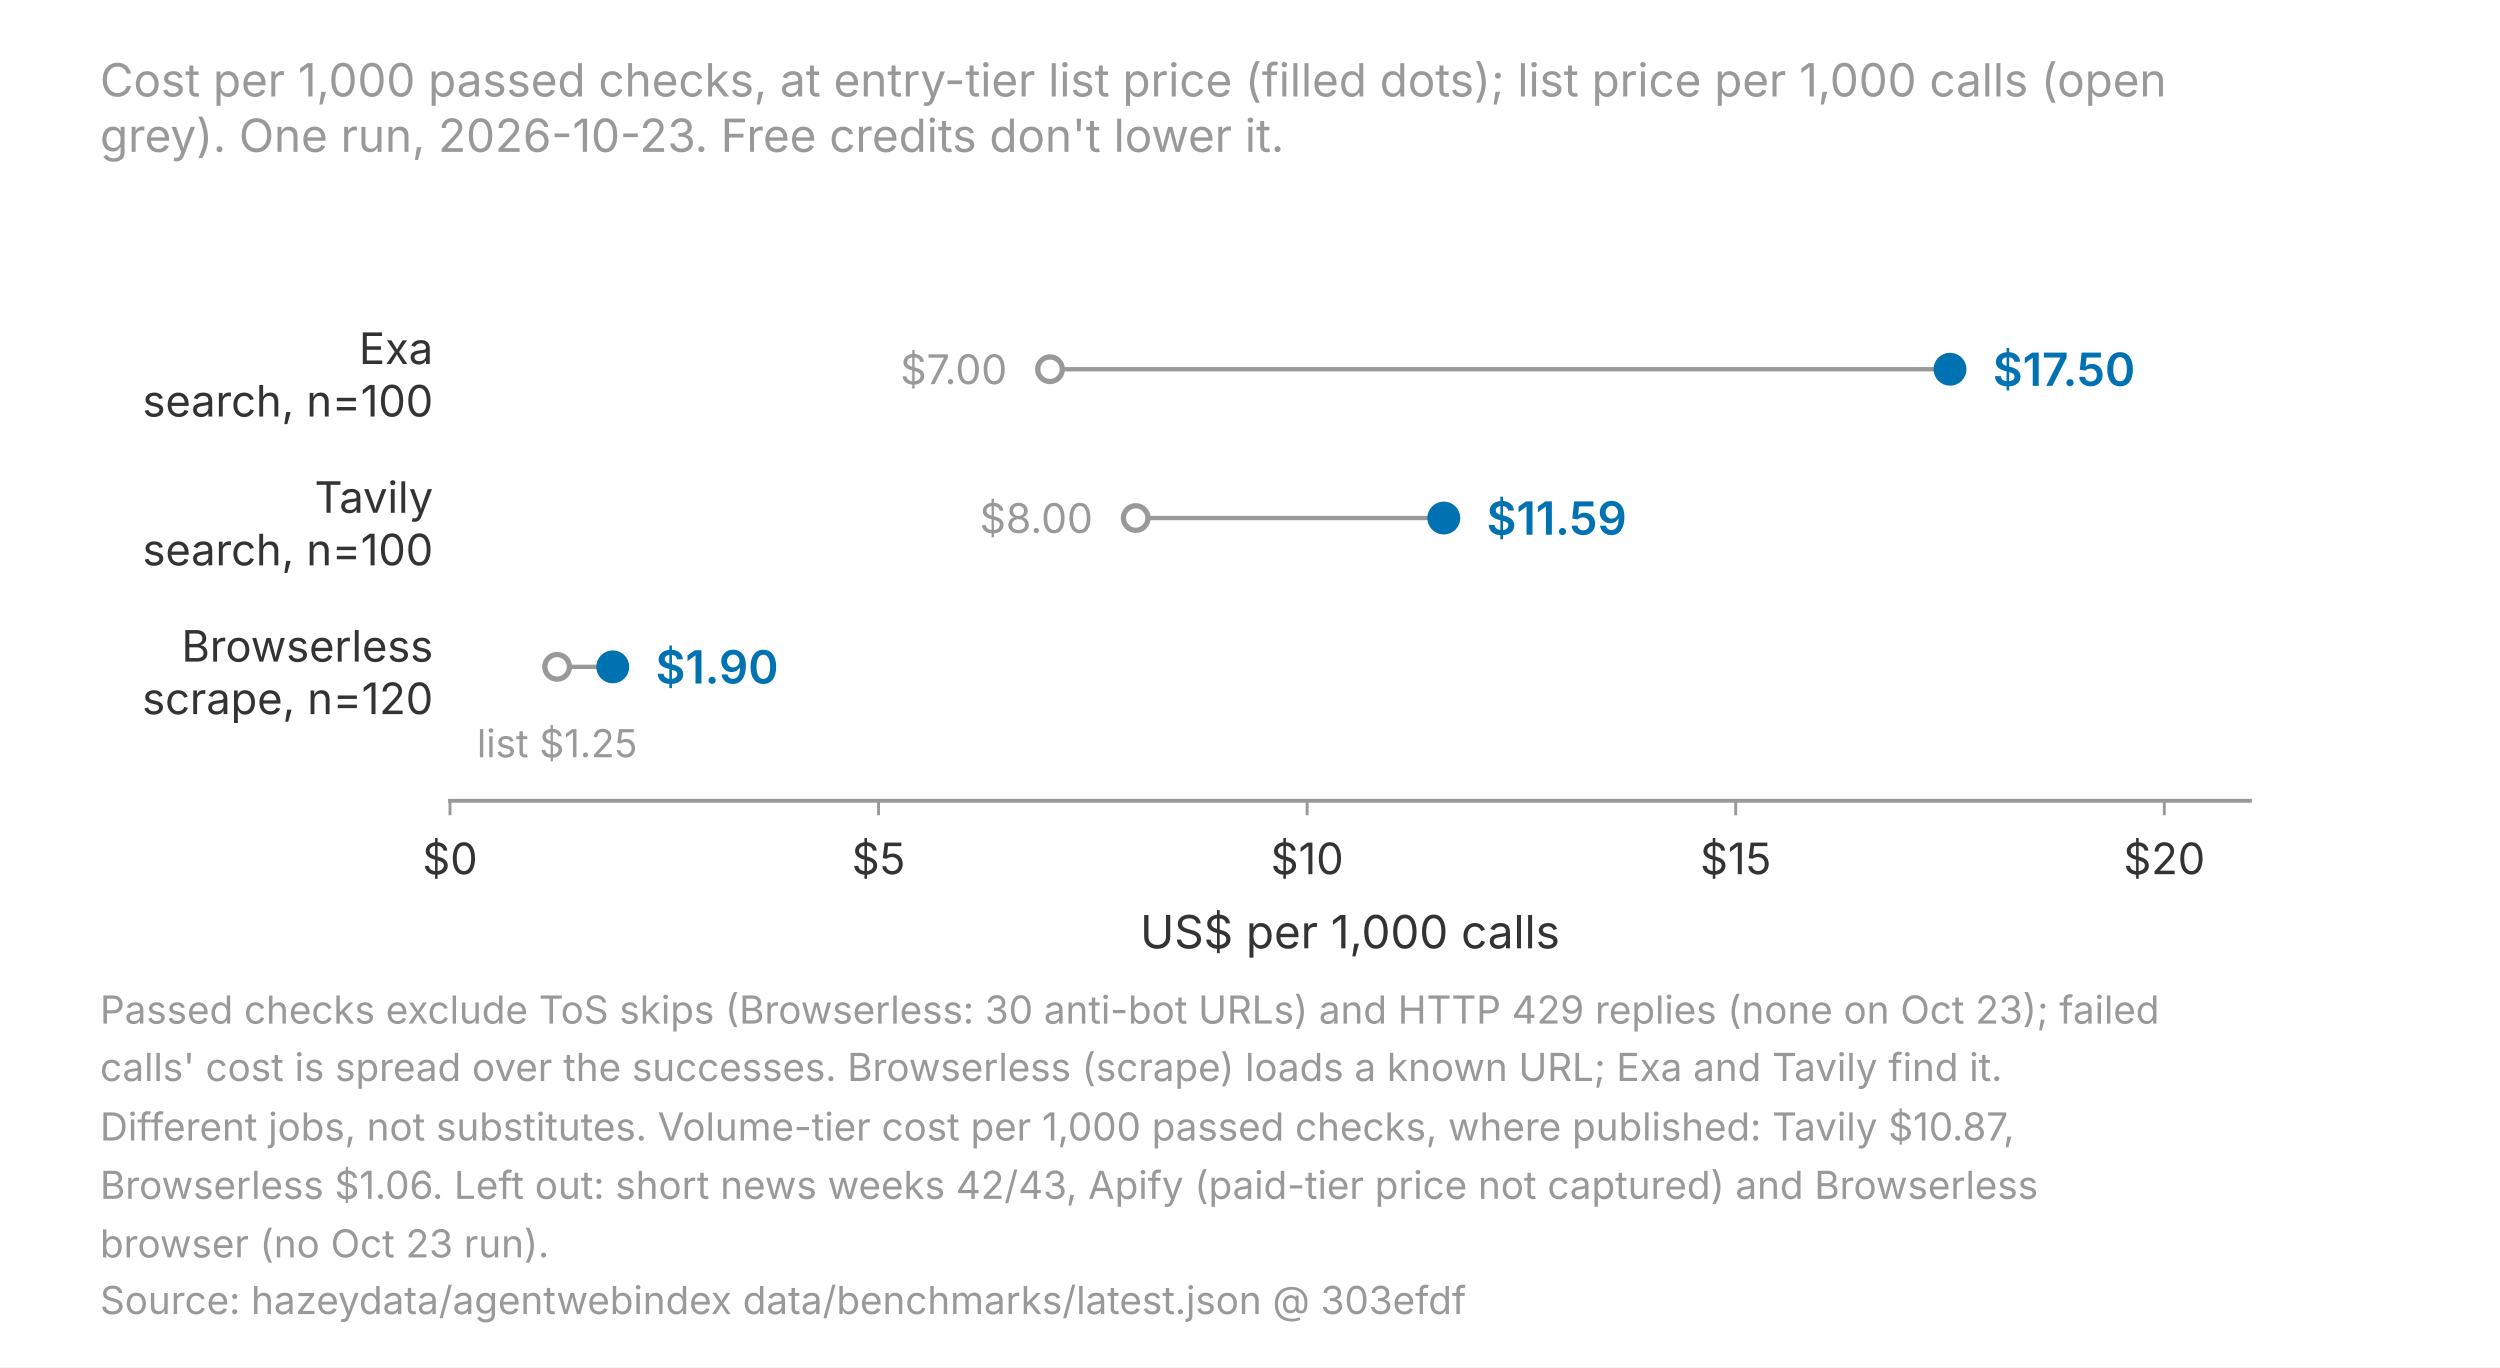
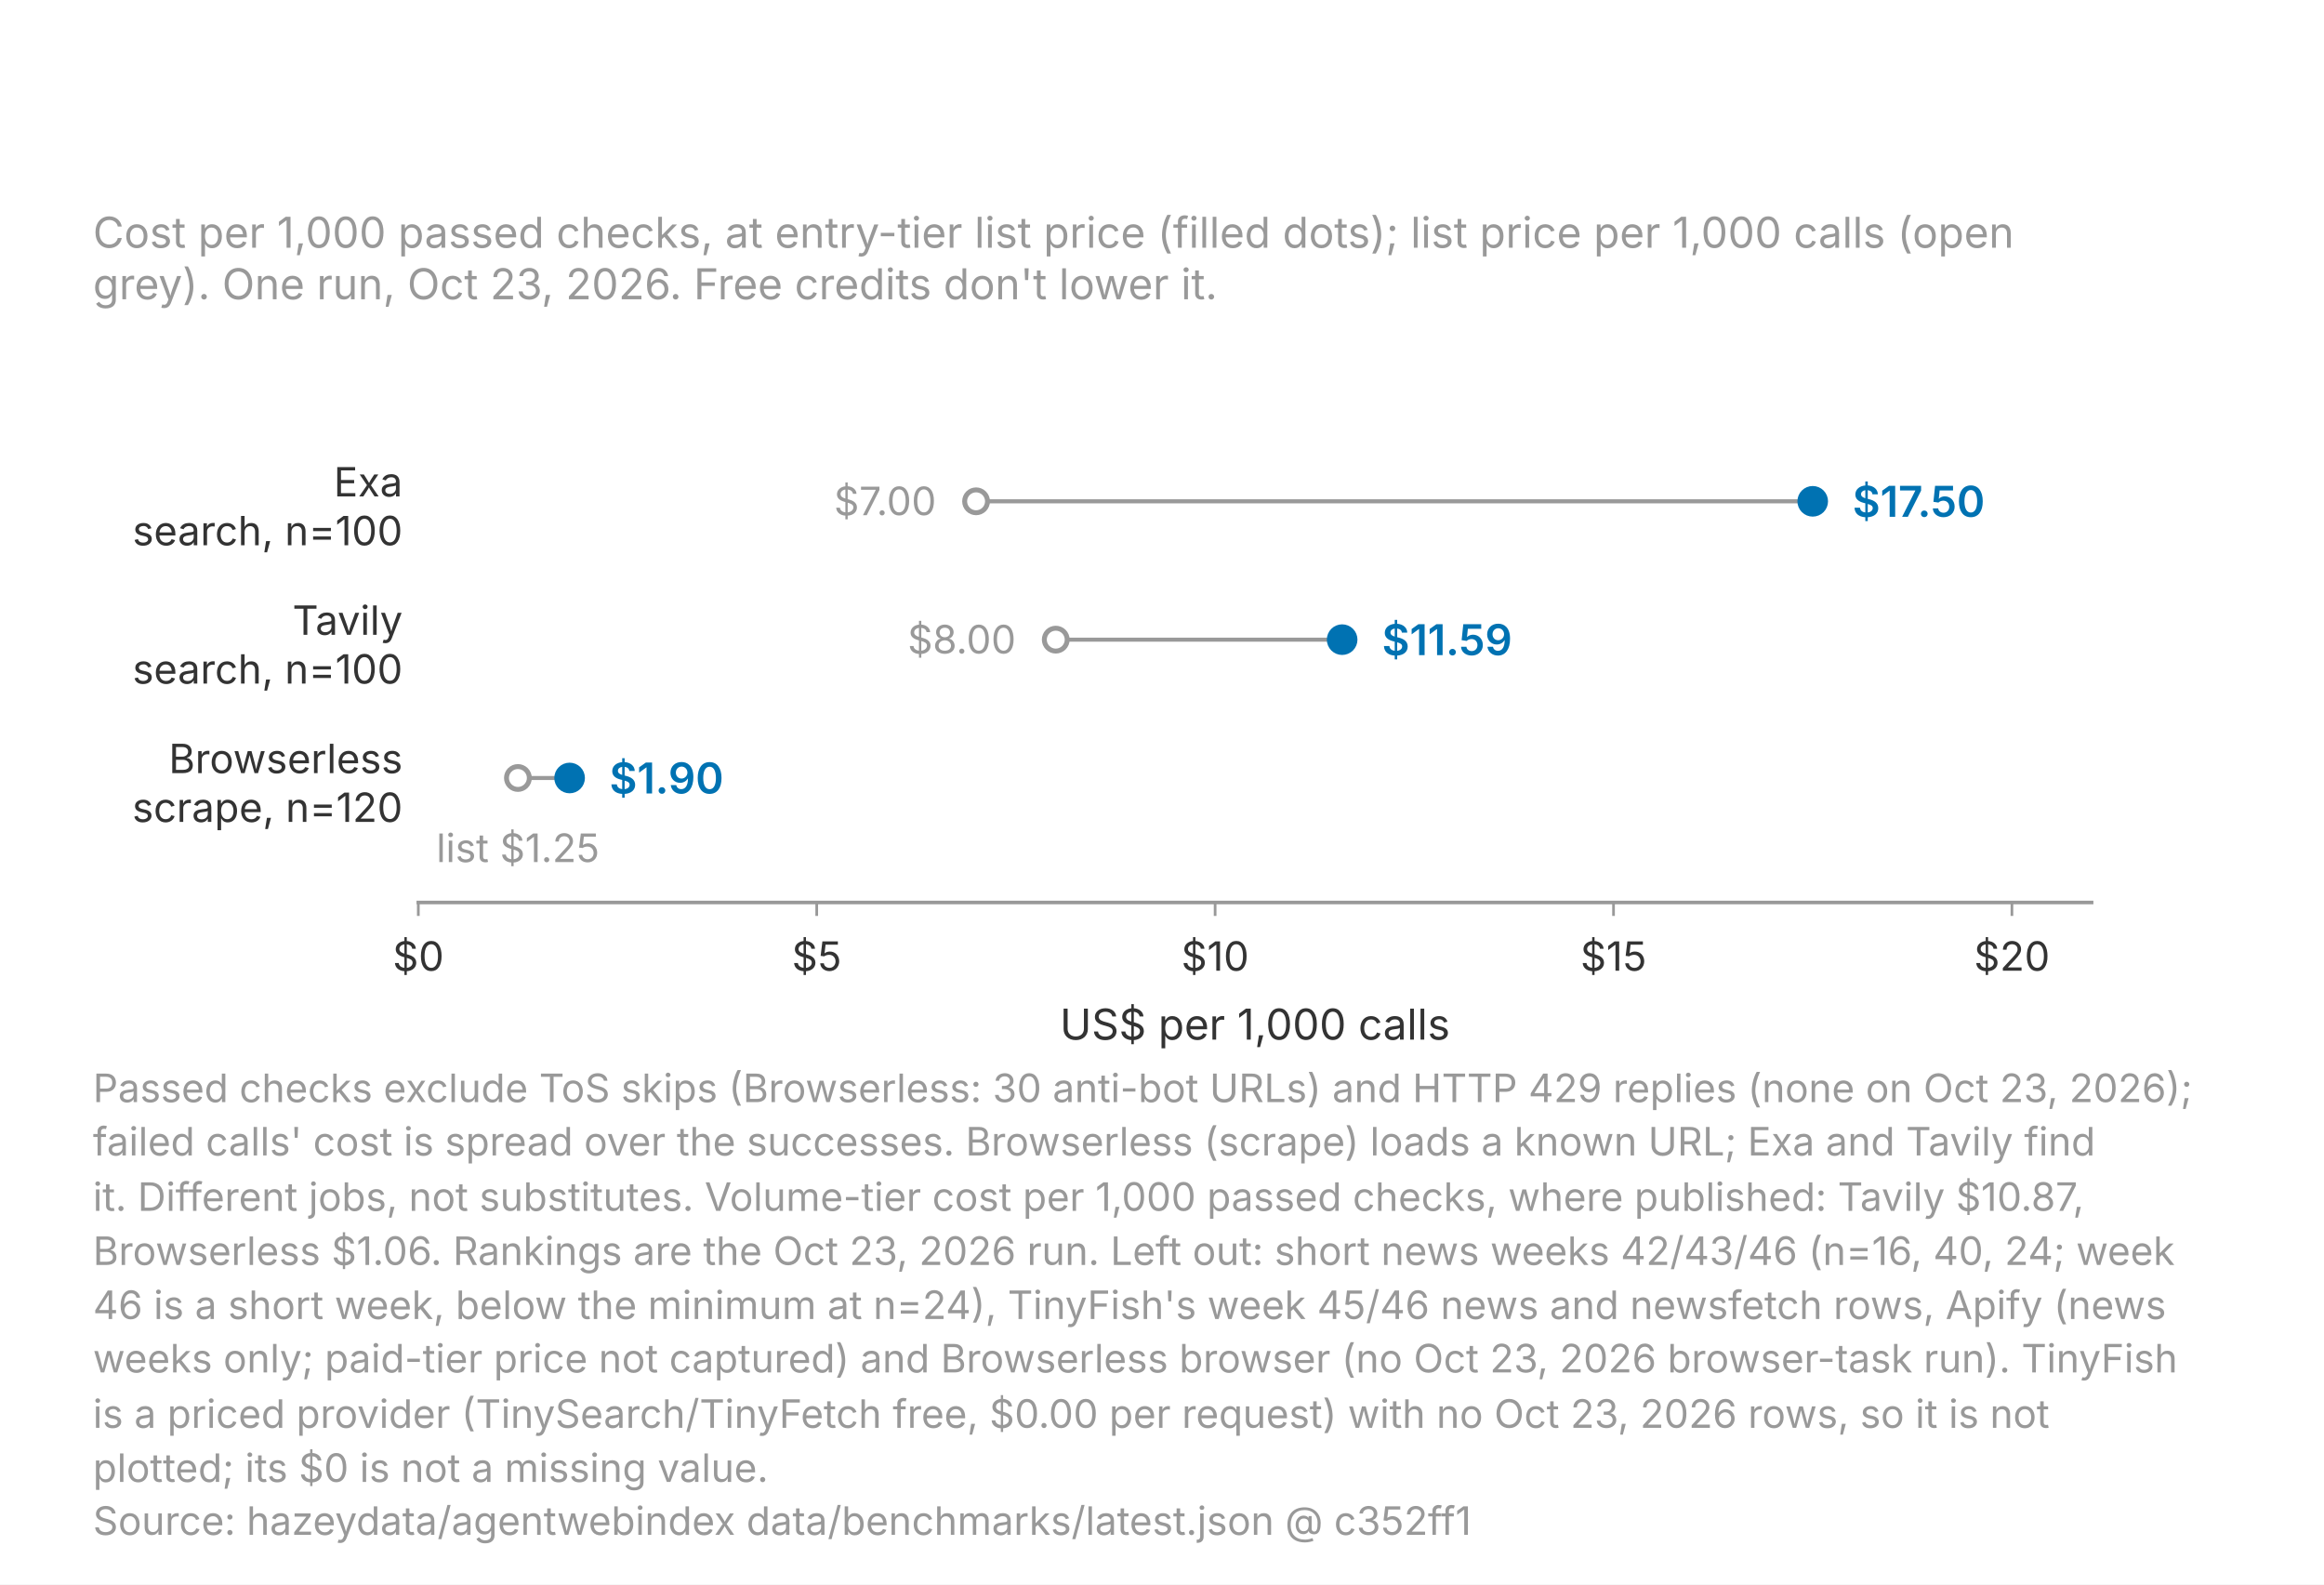
- <svg xmlns="http://www.w3.org/2000/svg" xmlns:xlink="http://www.w3.org/1999/xlink" role="img" aria-label="Exa lists cheaper than Tavily ($7.00 vs $8.00 per 1,000 calls) but costs more per 1,000 passed checks ($17.50 vs $11.59)" width="518.4pt" height="283.545pt" viewBox="0 0 518.4 283.545" version="1.1">
+ <svg xmlns="http://www.w3.org/2000/svg" xmlns:xlink="http://www.w3.org/1999/xlink" role="img" aria-label="Exa lists cheaper than Tavily ($7.00 vs $8.00 per 1,000 calls) but costs more per 1,000 passed checks ($17.50 vs $11.59)" width="518.4pt" height="353.43pt" viewBox="0 0 518.4 353.43" version="1.1">
  <defs>
    <style type="text/css">*{stroke-linejoin: round; stroke-linecap: butt}</style>
  </defs>
  <g id="figure_1">
    <g id="patch_1">
-       <path d="M 0 283.545  L 518.4 283.545  L 518.4 0  L 0 0  z " style="fill: #ffffff" />
+       <path d="M 0 353.43  L 518.4 353.43  L 518.4 0  L 0 0  z " style="fill: #ffffff" />
    </g>
    <g id="axes_1">
      <g id="patch_2">
-         <path d="M 93.312 166.05  L 466.56 166.05  L 466.56 58.05  L 93.312 58.05  z " style="fill: #ffffff" />
+         <path d="M 93.312 201.308  L 466.56 201.308  L 466.56 93.308  L 93.312 93.308  z " style="fill: #ffffff" />
      </g>
      <g id="matplotlib.axis_1">
        <g id="xtick_1">
          <g id="line2d_1">
            <defs>
-               <path id="m30d06a20a5" d="M 0 0  L 0 3  " style="stroke: #999999; stroke-width: 0.6" />
+               <path id="m017105ead7" d="M 0 0  L 0 3  " style="stroke: #999999; stroke-width: 0.6" />
            </defs>
            <g>
-               <use xlink:href="#m30d06a20a5" x="93.312" y="166.05" style="fill: #999999; stroke: #999999; stroke-width: 0.6" />
+               <use xlink:href="#m017105ead7" x="93.312" y="201.308" style="fill: #999999; stroke: #999999; stroke-width: 0.6" />
            </g>
          </g>
          <g id="text_1">
-             <text style="font-size: 9px; font-family: 'Inter', sans-serif; text-anchor: middle; fill: #333333" x="93.312" y="181.269" transform="rotate(-0 93.312 181.2688)">$0</text>
+             <text style="font-size: 9px; font-family: 'Inter', sans-serif; text-anchor: middle; fill: #333333" x="93.312" y="216.526" transform="rotate(-0 93.312 216.5263)">$0</text>
          </g>
        </g>
        <g id="xtick_2">
          <g id="line2d_2">
            <g>
-               <use xlink:href="#m30d06a20a5" x="182.181" y="166.05" style="fill: #999999; stroke: #999999; stroke-width: 0.6" />
+               <use xlink:href="#m017105ead7" x="182.181" y="201.308" style="fill: #999999; stroke: #999999; stroke-width: 0.6" />
            </g>
          </g>
          <g id="text_2">
-             <text style="font-size: 9px; font-family: 'Inter', sans-serif; text-anchor: middle; fill: #333333" x="182.181" y="181.269" transform="rotate(-0 182.1806 181.2688)">$5</text>
+             <text style="font-size: 9px; font-family: 'Inter', sans-serif; text-anchor: middle; fill: #333333" x="182.181" y="216.526" transform="rotate(-0 182.1806 216.5263)">$5</text>
          </g>
        </g>
        <g id="xtick_3">
          <g id="line2d_3">
            <g>
-               <use xlink:href="#m30d06a20a5" x="271.049" y="166.05" style="fill: #999999; stroke: #999999; stroke-width: 0.6" />
+               <use xlink:href="#m017105ead7" x="271.049" y="201.308" style="fill: #999999; stroke: #999999; stroke-width: 0.6" />
            </g>
          </g>
          <g id="text_3">
-             <text style="font-size: 9px; font-family: 'Inter', sans-serif; text-anchor: middle; fill: #333333" x="271.049" y="181.269" transform="rotate(-0 271.0491 181.2688)">$10</text>
+             <text style="font-size: 9px; font-family: 'Inter', sans-serif; text-anchor: middle; fill: #333333" x="271.049" y="216.526" transform="rotate(-0 271.0491 216.5263)">$10</text>
          </g>
        </g>
        <g id="xtick_4">
          <g id="line2d_4">
            <g>
-               <use xlink:href="#m30d06a20a5" x="359.918" y="166.05" style="fill: #999999; stroke: #999999; stroke-width: 0.6" />
+               <use xlink:href="#m017105ead7" x="359.918" y="201.308" style="fill: #999999; stroke: #999999; stroke-width: 0.6" />
            </g>
          </g>
          <g id="text_4">
-             <text style="font-size: 9px; font-family: 'Inter', sans-serif; text-anchor: middle; fill: #333333" x="359.918" y="181.269" transform="rotate(-0 359.9177 181.2688)">$15</text>
+             <text style="font-size: 9px; font-family: 'Inter', sans-serif; text-anchor: middle; fill: #333333" x="359.918" y="216.526" transform="rotate(-0 359.9177 216.5263)">$15</text>
          </g>
        </g>
        <g id="xtick_5">
          <g id="line2d_5">
            <g>
-               <use xlink:href="#m30d06a20a5" x="448.786" y="166.05" style="fill: #999999; stroke: #999999; stroke-width: 0.6" />
+               <use xlink:href="#m017105ead7" x="448.786" y="201.308" style="fill: #999999; stroke: #999999; stroke-width: 0.6" />
            </g>
          </g>
          <g id="text_5">
-             <text style="font-size: 9px; font-family: 'Inter', sans-serif; text-anchor: middle; fill: #333333" x="448.786" y="181.269" transform="rotate(-0 448.7863 181.2688)">$20</text>
+             <text style="font-size: 9px; font-family: 'Inter', sans-serif; text-anchor: middle; fill: #333333" x="448.786" y="216.526" transform="rotate(-0 448.7863 216.5263)">$20</text>
          </g>
        </g>
        <g id="text_6">
-           <text style="font-size: 9.5px; font-family: 'Inter', sans-serif; text-anchor: middle; fill: #333333" x="279.936" y="196.643" transform="rotate(-0 279.936 196.6428)">US$ per 1,000 calls</text>
+           <text style="font-size: 9.5px; font-family: 'Inter', sans-serif; text-anchor: middle; fill: #333333" x="279.936" y="231.9" transform="rotate(-0 279.936 231.9003)">US$ per 1,000 calls</text>
        </g>
      </g>
      <g id="matplotlib.axis_2">
        <g id="ytick_1">
          <g id="line2d_6" />
          <g id="text_7">
-             <text style="font-size: 9px; font-family: 'Inter', sans-serif; fill: #333333" transform="translate(37.63169 137.1931)">Browserless</text>
-             <text style="font-size: 9px; font-family: 'Inter', sans-serif; fill: #333333" transform="translate(29.49794 148.0828)">scrape, n=120</text>
+             <text style="font-size: 9px; font-family: 'Inter', sans-serif; fill: #333333" transform="translate(37.63169 172.4506)">Browserless</text>
+             <text style="font-size: 9px; font-family: 'Inter', sans-serif; fill: #333333" transform="translate(29.49794 183.3403)">scrape, n=120</text>
          </g>
        </g>
        <g id="ytick_2">
          <g id="line2d_7" />
          <g id="text_8">
-             <text style="font-size: 9px; font-family: 'Inter', sans-serif; fill: #333333" transform="translate(65.22091 106.336)">Tavily</text>
-             <text style="font-size: 9px; font-family: 'Inter', sans-serif; fill: #333333" transform="translate(29.55841 117.2256)">search, n=100</text>
+             <text style="font-size: 9px; font-family: 'Inter', sans-serif; fill: #333333" transform="translate(65.22091 141.5935)">Tavily</text>
+             <text style="font-size: 9px; font-family: 'Inter', sans-serif; fill: #333333" transform="translate(29.55841 152.4831)">search, n=100</text>
          </g>
        </g>
        <g id="ytick_3">
          <g id="line2d_8" />
          <g id="text_9">
-             <text style="font-size: 9px; font-family: 'Inter', sans-serif; fill: #333333" transform="translate(74.43466 75.47884)">Exa</text>
-             <text style="font-size: 9px; font-family: 'Inter', sans-serif; fill: #333333" transform="translate(29.55841 86.36849)">search, n=100</text>
+             <text style="font-size: 9px; font-family: 'Inter', sans-serif; fill: #333333" transform="translate(74.43466 110.7363)">Exa</text>
+             <text style="font-size: 9px; font-family: 'Inter', sans-serif; fill: #333333" transform="translate(29.55841 121.626)">search, n=100</text>
          </g>
        </g>
      </g>
      <g id="line2d_9">
-         <path d="M 217.728 76.564  L 404.352 76.564  " clip-path="url(#p5c11618bdd)" style="fill: none; stroke: #999999; stroke-width: 0.9; stroke-linecap: round" />
+         <path d="M 217.728 111.822  L 404.352 111.822  " clip-path="url(#p667c89da0c)" style="fill: none; stroke: #999999; stroke-width: 0.9; stroke-linecap: round" />
      </g>
      <g id="line2d_10">
-         <path d="M 235.502 107.421  L 299.384 107.421  " clip-path="url(#p5c11618bdd)" style="fill: none; stroke: #999999; stroke-width: 0.9; stroke-linecap: round" />
+         <path d="M 235.502 142.679  L 299.384 142.679  " clip-path="url(#p667c89da0c)" style="fill: none; stroke: #999999; stroke-width: 0.9; stroke-linecap: round" />
      </g>
      <g id="line2d_11">
-         <path d="M 115.529 138.279  L 127.06 138.279  " clip-path="url(#p5c11618bdd)" style="fill: none; stroke: #999999; stroke-width: 0.9; stroke-linecap: round" />
+         <path d="M 115.529 173.536  L 127.06 173.536  " clip-path="url(#p667c89da0c)" style="fill: none; stroke: #999999; stroke-width: 0.9; stroke-linecap: round" />
      </g>
      <g id="patch_3">
-         <path d="M 93.312 166.05  L 466.56 166.05  " style="fill: none; stroke: #999999; stroke-width: 0.8; stroke-linejoin: miter; stroke-linecap: square" />
+         <path d="M 93.312 201.308  L 466.56 201.308  " style="fill: none; stroke: #999999; stroke-width: 0.8; stroke-linejoin: miter; stroke-linecap: square" />
      </g>
      <g id="PathCollection_1">
        <defs>
-           <path id="m1b49113404" d="M 0 2.55  C 0.676 2.55 1.325 2.281 1.803 1.803  C 2.281 1.325 2.55 0.676 2.55 0  C 2.55 -0.676 2.281 -1.325 1.803 -1.803  C 1.325 -2.281 0.676 -2.55 0 -2.55  C -0.676 -2.55 -1.325 -2.281 -1.803 -1.803  C -2.281 -1.325 -2.55 -0.676 -2.55 0  C -2.55 0.676 -2.281 1.325 -1.803 1.803  C -1.325 2.281 -0.676 2.55 0 2.55  z " style="stroke: #999999; stroke-width: 1.1" />
+           <path id="m910f0287c2" d="M 0 2.55  C 0.676 2.55 1.325 2.281 1.803 1.803  C 2.281 1.325 2.55 0.676 2.55 0  C 2.55 -0.676 2.281 -1.325 1.803 -1.803  C 1.325 -2.281 0.676 -2.55 0 -2.55  C -0.676 -2.55 -1.325 -2.281 -1.803 -1.803  C -2.281 -1.325 -2.55 -0.676 -2.55 0  C -2.55 0.676 -2.281 1.325 -1.803 1.803  C -1.325 2.281 -0.676 2.55 0 2.55  z " style="stroke: #999999; stroke-width: 1.1" />
        </defs>
-         <g clip-path="url(#p5c11618bdd)">
-           <use xlink:href="#m1b49113404" x="217.728" y="76.564" style="fill: #ffffff; stroke: #999999; stroke-width: 1.1" />
+         <g clip-path="url(#p667c89da0c)">
+           <use xlink:href="#m910f0287c2" x="217.728" y="111.822" style="fill: #ffffff; stroke: #999999; stroke-width: 1.1" />
        </g>
      </g>
      <g id="text_10">
-         <text style="font-weight: 600; font-size: 9.5px; font-family: 'Inter', sans-serif; text-anchor: start; fill: #0072b2" x="413.239" y="80.02" transform="rotate(-0 413.2389 80.0201)">$17.50</text>
+         <text style="font-weight: 600; font-size: 9.5px; font-family: 'Inter', sans-serif; text-anchor: start; fill: #0072b2" x="413.239" y="115.278" transform="rotate(-0 413.2389 115.2776)">$17.50</text>
      </g>
      <g id="text_11">
-         <text style="font-size: 8.5px; font-family: 'Inter', sans-serif; text-anchor: end; fill: #999999" x="208.841" y="79.656" transform="rotate(-0 208.8411 79.65633)">$7.00</text>
+         <text style="font-size: 8.75px; font-family: 'Inter', sans-serif; text-anchor: end; fill: #999999" x="208.841" y="114.914" transform="rotate(-0 208.8411 114.9138)">$7.00</text>
      </g>
      <g id="PathCollection_2">
-         <g clip-path="url(#p5c11618bdd)">
-           <use xlink:href="#m1b49113404" x="235.502" y="107.421" style="fill: #ffffff; stroke: #999999; stroke-width: 1.1" />
+         <g clip-path="url(#p667c89da0c)">
+           <use xlink:href="#m910f0287c2" x="235.502" y="142.679" style="fill: #ffffff; stroke: #999999; stroke-width: 1.1" />
        </g>
      </g>
      <g id="text_12">
-         <text style="font-weight: 600; font-size: 9.5px; font-family: 'Inter', sans-serif; text-anchor: start; fill: #0072b2" x="308.271" y="110.877" transform="rotate(-0 308.2709 110.8772)">$11.59</text>
+         <text style="font-weight: 600; font-size: 9.5px; font-family: 'Inter', sans-serif; text-anchor: start; fill: #0072b2" x="308.271" y="146.135" transform="rotate(-0 308.2709 146.1347)">$11.59</text>
      </g>
      <g id="text_13">
-         <text style="font-size: 8.5px; font-family: 'Inter', sans-serif; text-anchor: end; fill: #999999" x="226.615" y="110.513" transform="rotate(-0 226.6149 110.5135)">$8.00</text>
+         <text style="font-size: 8.75px; font-family: 'Inter', sans-serif; text-anchor: end; fill: #999999" x="226.615" y="145.771" transform="rotate(-0 226.6149 145.771)">$8.00</text>
      </g>
      <g id="PathCollection_3">
-         <g clip-path="url(#p5c11618bdd)">
-           <use xlink:href="#m1b49113404" x="115.529" y="138.279" style="fill: #ffffff; stroke: #999999; stroke-width: 1.1" />
+         <g clip-path="url(#p667c89da0c)">
+           <use xlink:href="#m910f0287c2" x="115.529" y="173.536" style="fill: #ffffff; stroke: #999999; stroke-width: 1.1" />
        </g>
      </g>
      <g id="text_14">
-         <text style="font-weight: 600; font-size: 9.5px; font-family: 'Inter', sans-serif; text-anchor: start; fill: #0072b2" x="135.946" y="141.734" transform="rotate(-0 135.9464 141.7344)">$1.90</text>
+         <text style="font-weight: 600; font-size: 9.5px; font-family: 'Inter', sans-serif; text-anchor: start; fill: #0072b2" x="135.946" y="176.992" transform="rotate(-0 135.9464 176.9919)">$1.90</text>
      </g>
      <g id="text_15">
-         <text style="font-size: 8px; font-family: 'Inter', sans-serif; text-anchor: middle; fill: #999999" x="115.529" y="157.029" transform="rotate(-0 115.5291 157.0286)">list $1.25</text>
+         <text style="font-size: 8.75px; font-family: 'Inter', sans-serif; text-anchor: middle; fill: #999999" x="115.529" y="192.286" transform="rotate(-0 115.5291 192.2861)">list $1.25</text>
      </g>
      <g id="PathCollection_4">
        <defs>
-           <path id="mdeb6eaf43f" d="M 0 2.915  C 0.773 2.915 1.515 2.608 2.062 2.062  C 2.608 1.515 2.915 0.773 2.915 0  C 2.915 -0.773 2.608 -1.515 2.062 -2.062  C 1.515 -2.608 0.773 -2.915 0 -2.915  C -0.773 -2.915 -1.515 -2.608 -2.062 -2.062  C -2.608 -1.515 -2.915 -0.773 -2.915 0  C -2.915 0.773 -2.608 1.515 -2.062 2.062  C -1.515 2.608 -0.773 2.915 0 2.915  z " style="stroke: #0072b2" />
+           <path id="m9521c93a7f" d="M 0 2.915  C 0.773 2.915 1.515 2.608 2.062 2.062  C 2.608 1.515 2.915 0.773 2.915 0  C 2.915 -0.773 2.608 -1.515 2.062 -2.062  C 1.515 -2.608 0.773 -2.915 0 -2.915  C -0.773 -2.915 -1.515 -2.608 -2.062 -2.062  C -2.608 -1.515 -2.915 -0.773 -2.915 0  C -2.915 0.773 -2.608 1.515 -2.062 2.062  C -1.515 2.608 -0.773 2.915 0 2.915  z " style="stroke: #0072b2" />
        </defs>
-         <g clip-path="url(#p5c11618bdd)">
-           <use xlink:href="#mdeb6eaf43f" x="404.352" y="76.564" style="fill: #0072b2; stroke: #0072b2" />
+         <g clip-path="url(#p667c89da0c)">
+           <use xlink:href="#m9521c93a7f" x="404.352" y="111.822" style="fill: #0072b2; stroke: #0072b2" />
        </g>
      </g>
      <g id="PathCollection_5">
-         <g clip-path="url(#p5c11618bdd)">
-           <use xlink:href="#mdeb6eaf43f" x="299.384" y="107.421" style="fill: #0072b2; stroke: #0072b2" />
+         <g clip-path="url(#p667c89da0c)">
+           <use xlink:href="#m9521c93a7f" x="299.384" y="142.679" style="fill: #0072b2; stroke: #0072b2" />
        </g>
      </g>
      <g id="PathCollection_6">
-         <g clip-path="url(#p5c11618bdd)">
-           <use xlink:href="#mdeb6eaf43f" x="127.06" y="138.279" style="fill: #0072b2; stroke: #0072b2" />
+         <g clip-path="url(#p667c89da0c)">
+           <use xlink:href="#m9521c93a7f" x="127.06" y="173.536" style="fill: #0072b2; stroke: #0072b2" />
        </g>
      </g>
    </g>
-     <g id="text_16">
-       <text style="font-size: 9.5px; font-family: 'Inter', sans-serif; fill: #999999" transform="translate(20.736 20.00313)">Cost per 1,000 passed checks, at entry-tier list price (filled dots); list price per 1,000 calls (open</text>
-       <text style="font-size: 9.5px; font-family: 'Inter', sans-serif; fill: #999999" transform="translate(20.736 31.49775)">grey). One run, 2026-10-23. Free credits don't lower it.</text>
+     <g id="text_17">
+       <text style="font-size: 9.5px; font-family: 'Inter', sans-serif; fill: #999999" transform="translate(20.736 55.26062)">Cost per 1,000 passed checks, at entry-tier list price (filled dots); list price per 1,000 calls (open</text>
+       <text style="font-size: 9.5px; font-family: 'Inter', sans-serif; fill: #999999" transform="translate(20.736 66.75525)">grey). One run, Oct 23, 2026. Free credits don't lower it.</text>
    </g>
-     <g id="text_17">
-       <text style="font-size: 8px; font-family: 'Inter', sans-serif; fill: #999999" transform="translate(20.736 212.2528)">Passed checks exclude ToS skips (Browserless: 30 anti-bot URLs) and HTTP 429 replies (none on Oct 23); failed</text>
-       <text style="font-size: 8px; font-family: 'Inter', sans-serif; fill: #999999" transform="translate(20.736 224.153)">calls' cost is spread over the successes. Browserless (scrape) loads a known URL; Exa and Tavily find it.</text>
-       <text style="font-size: 8px; font-family: 'Inter', sans-serif; fill: #999999" transform="translate(20.736 236.5007)">Different jobs, not substitutes. Volume-tier cost per 1,000 passed checks, where published: Tavily $10.87,</text>
-       <text style="font-size: 8px; font-family: 'Inter', sans-serif; fill: #999999" transform="translate(20.736 248.6004)">Browserless $1.06. Left out: short news weeks 42/43, Apify (paid-tier price not captured) and Browserless</text>
-       <text style="font-size: 8px; font-family: 'Inter', sans-serif; fill: #999999" transform="translate(20.736 260.7387)">browser (no Oct 23 run).</text>
-       <text style="font-size: 8px; font-family: 'Inter', sans-serif; fill: #999999" transform="translate(20.736 272.4789)">Source: hazeydata/agentwebindex data/benchmarks/latest.json @ 303efdf</text>
+     <g id="text_18">
+       <text style="font-size: 8.75px; font-family: 'Inter', sans-serif; fill: #999999" transform="translate(20.736 245.8389)">Passed checks exclude ToS skips (Browserless: 30 anti-bot URLs) and HTTP 429 replies (none on Oct 23, 2026);</text>
+       <text style="font-size: 8.75px; font-family: 'Inter', sans-serif; fill: #999999" transform="translate(20.736 257.7392)">failed calls' cost is spread over the successes. Browserless (scrape) loads a known URL; Exa and Tavily find</text>
+       <text style="font-size: 8.75px; font-family: 'Inter', sans-serif; fill: #999999" transform="translate(20.736 270.0869)">it. Different jobs, not substitutes. Volume-tier cost per 1,000 passed checks, where published: Tavily $10.87,</text>
+       <text style="font-size: 8.75px; font-family: 'Inter', sans-serif; fill: #999999" transform="translate(20.736 282.1553)">Browserless $1.06. Rankings are the Oct 23, 2026 run. Left out: short news weeks 42/43/46 (n=16, 40, 24; week</text>
+       <text style="font-size: 8.75px; font-family: 'Inter', sans-serif; fill: #999999" transform="translate(20.736 294.2218)">46 is a short week, below the minimum at n=24), TinyFish's week 45/46 news and newsfetch rows, Apify (news</text>
+       <text style="font-size: 8.75px; font-family: 'Inter', sans-serif; fill: #999999" transform="translate(20.736 306.1376)">weeks only; paid-tier price not captured) and Browserless browser (no Oct 23, 2026 browser-task run). TinyFish</text>
+       <text style="font-size: 8.75px; font-family: 'Inter', sans-serif; fill: #999999" transform="translate(20.736 318.4854)">is a priced provider (TinySearch/TinyFetch free, $0.00 per request) with no Oct 23, 2026 rows, so it is not</text>
+       <text style="font-size: 8.75px; font-family: 'Inter', sans-serif; fill: #999999" transform="translate(20.736 330.5537)">plotted; its $0 is not a missing value.</text>
+       <text style="font-size: 8.75px; font-family: 'Inter', sans-serif; fill: #999999" transform="translate(20.736 342.3639)">Source: hazeydata/agentwebindex data/benchmarks/latest.json @ c352ff1</text>
    </g>
  </g>
  <defs>
-     <clipPath id="p5c11618bdd">
-       <rect x="93.312" y="58.05" width="373.248" height="108" />
+     <clipPath id="p667c89da0c">
+       <rect x="93.312" y="93.308" width="373.248" height="108" />
    </clipPath>
  </defs>
</svg>
